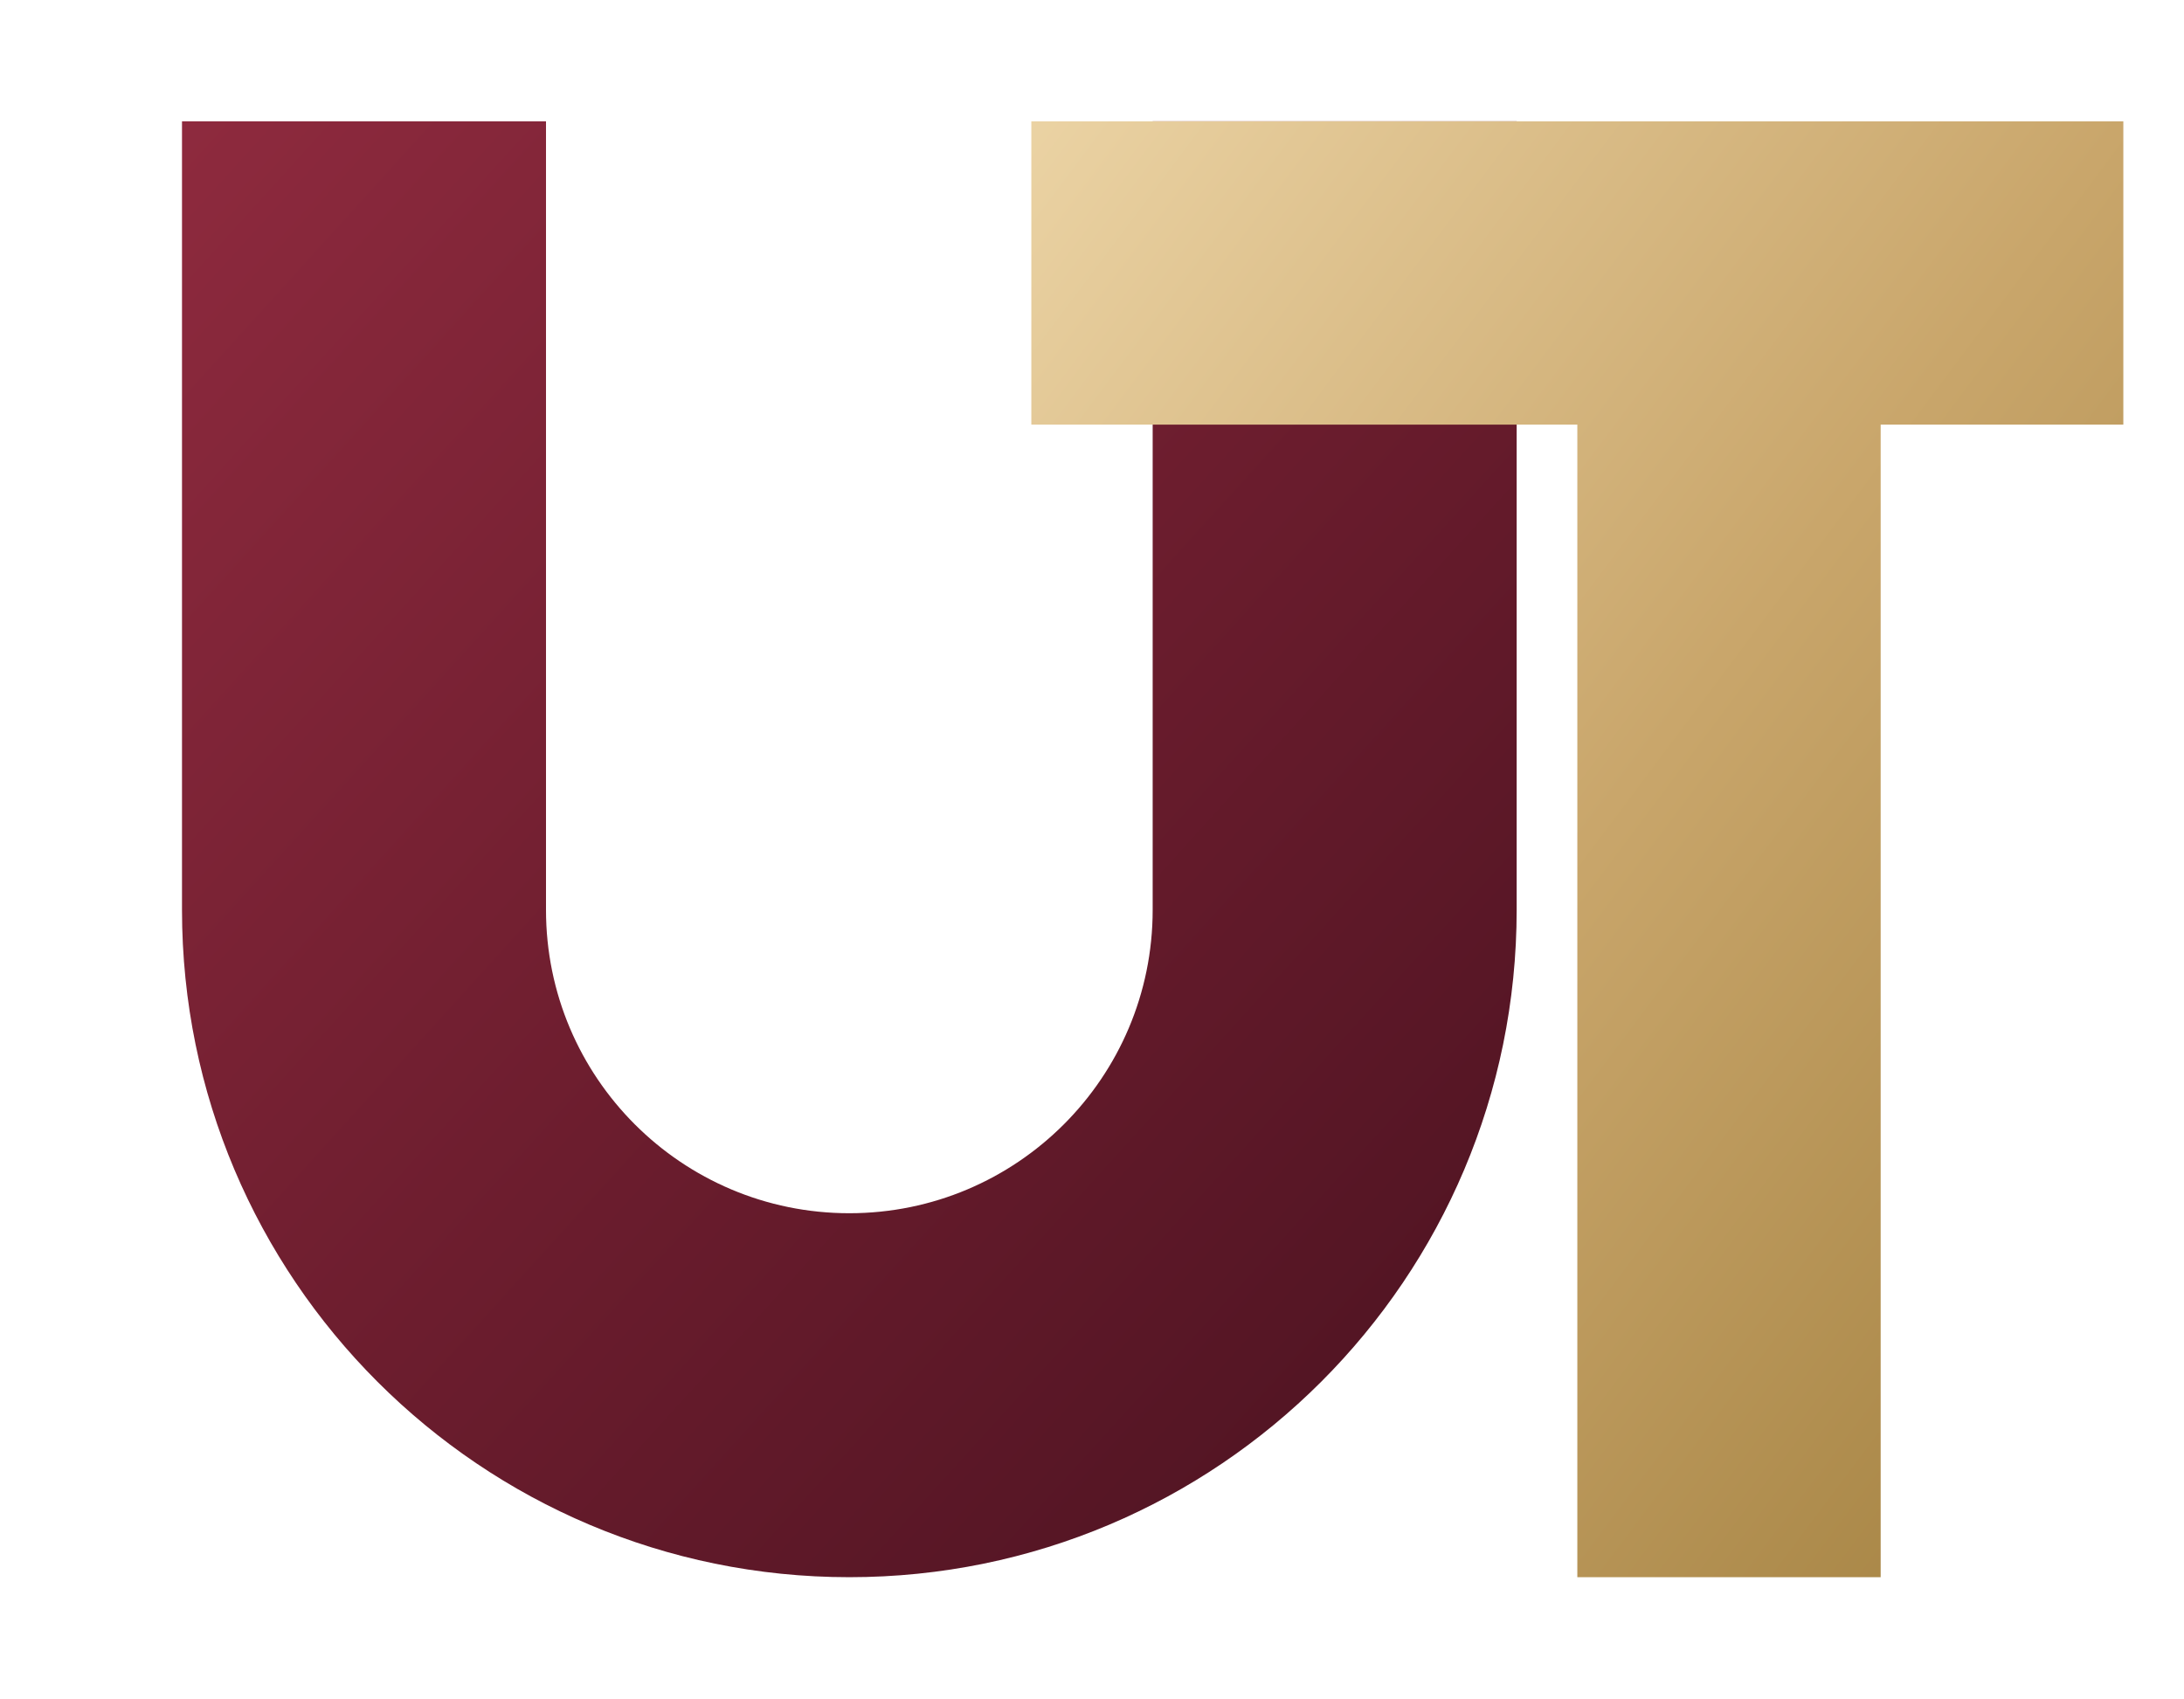
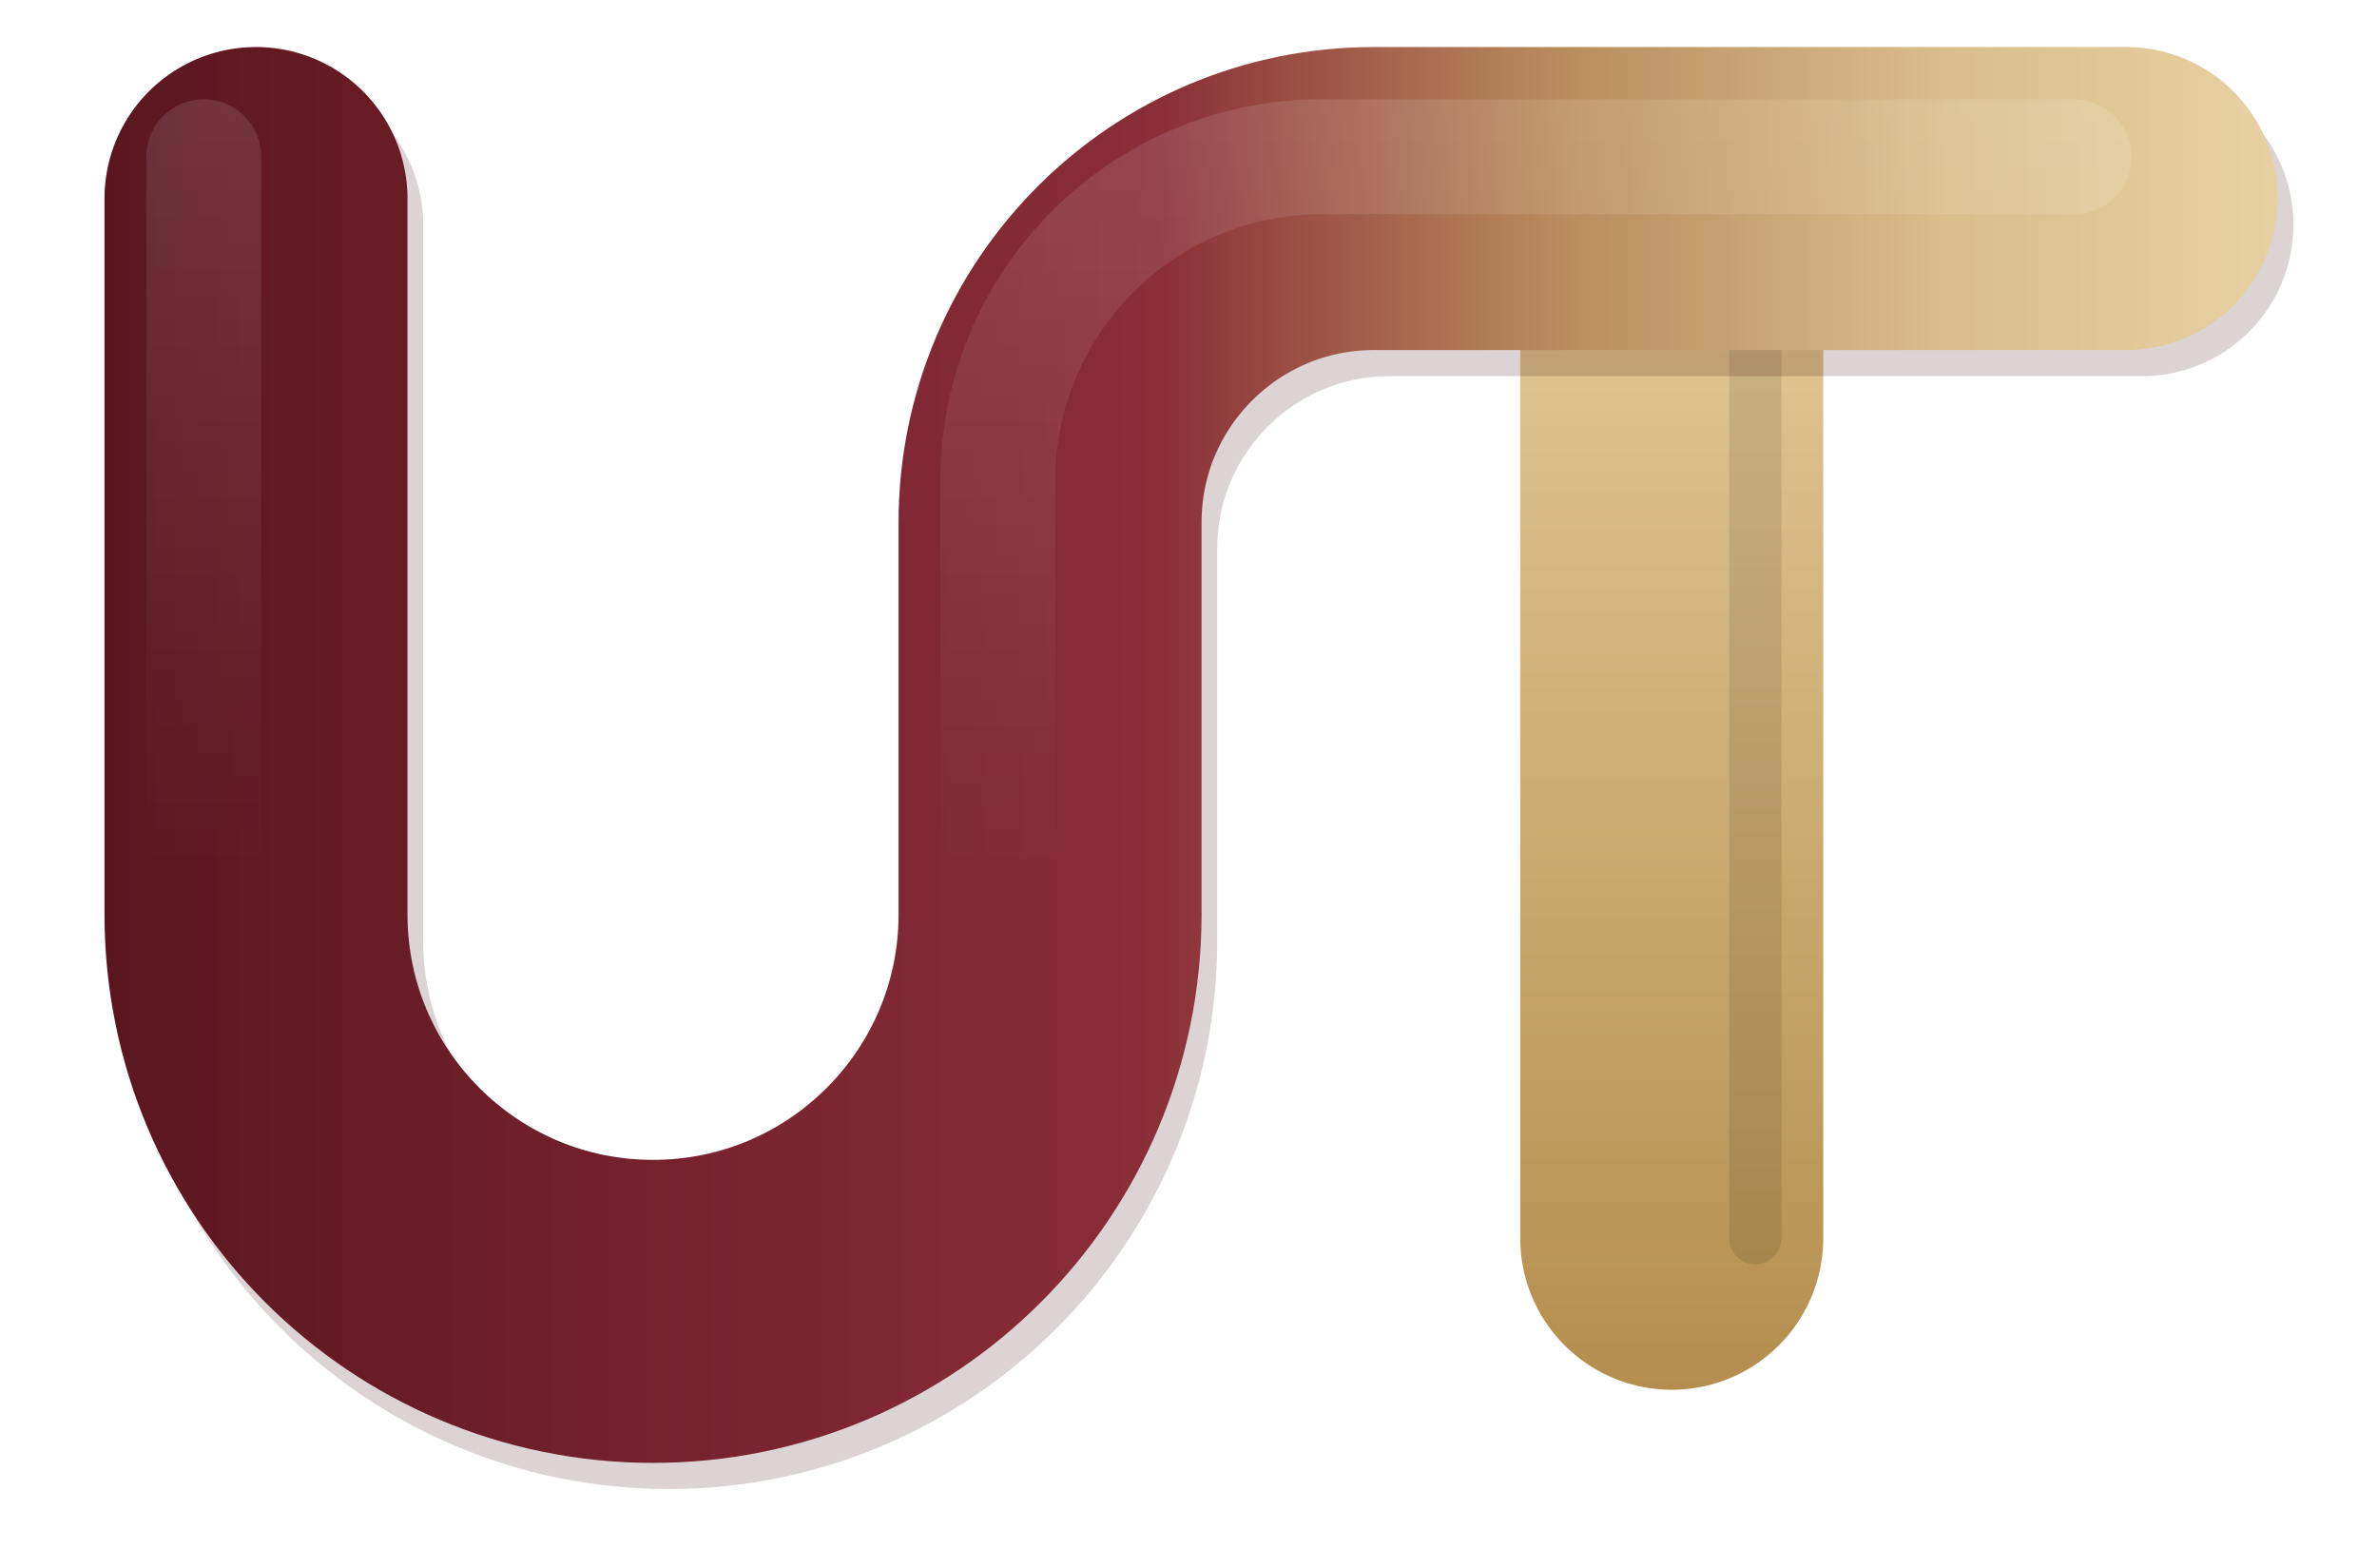
- <svg xmlns="http://www.w3.org/2000/svg" viewBox="0 0 72 56" role="img" aria-label="UTech Experts">
+ <svg xmlns="http://www.w3.org/2000/svg" viewBox="150 0 455 300" role="img" aria-label="UTECH EXPERTS - Technology Solutions">
  <defs>
-     <linearGradient id="ut-burgundy" x1="0" y1="0" x2="1" y2="1">
-       <stop offset="0" stop-color="#8E2A3E" />
-       <stop offset="0.5" stop-color="#6C1D2E" />
-       <stop offset="1" stop-color="#4A1220" />
+     <linearGradient id="ut" gradientUnits="userSpaceOnUse" x1="170" y1="0" x2="590" y2="0">
+       <stop offset="0" stop-color="#5A161E" />
+       <stop offset="0.3" stop-color="#7A2430" />
+       <stop offset="0.48" stop-color="#8A2E38" />
+       <stop offset="0.66" stop-color="#B98B5C" />
+       <stop offset="0.84" stop-color="#D9BE8C" />
+       <stop offset="1" stop-color="#E8D2A4" />
    </linearGradient>
-     <linearGradient id="ut-gold" x1="0" y1="0" x2="1" y2="1">
-       <stop offset="0" stop-color="#EBD3A4" />
-       <stop offset="0.5" stop-color="#C9A66B" />
-       <stop offset="1" stop-color="#A2803F" />
+     <linearGradient id="stem" gradientUnits="userSpaceOnUse" x1="0" y1="40" x2="0" y2="270">
+       <stop offset="0" stop-color="#E4CB97" />
+       <stop offset="1" stop-color="#B38D4D" />
+     </linearGradient>
+     <linearGradient id="shade" gradientUnits="userSpaceOnUse" x1="0" y1="0" x2="0" y2="290">
+       <stop offset="0" stop-color="#FFFFFF" stop-opacity="0.14" />
+       <stop offset="0.6" stop-color="#FFFFFF" stop-opacity="0" />
    </linearGradient>
  </defs>
-   <path fill="url(#ut-burgundy)" d="M6 4H18V30A10 10 0 0 0 38 30V4H50V30A22 22 0 0 1 6 30Z" />
-   <path fill="url(#ut-gold)" d="M34 4H70V14H62V52H52V14H34Z" />
+   <path d="M470 60V237" fill="none" stroke="url(#stem)" stroke-width="58" stroke-linecap="round" />
+   <path d="M470 60V237" fill="none" stroke="#000" stroke-opacity="0.10" stroke-width="10" stroke-linecap="round" transform="translate(16 0)" />
+   <path d="M199 38V175A76 76 0 0 0 351 175V100A62 62 0 0 1 413 38H557" fill="none" stroke="#3E0E14" stroke-opacity="0.18" stroke-width="58" stroke-linecap="round" stroke-linejoin="round" transform="translate(3 5)" />
+   <path d="M199 38V175A76 76 0 0 0 351 175V100A62 62 0 0 1 413 38H557" fill="none" stroke="url(#ut)" stroke-width="58" stroke-linecap="round" stroke-linejoin="round" />
+   <path d="M199 38V175A76 76 0 0 0 351 175V100A62 62 0 0 1 413 38H557" fill="none" stroke="url(#shade)" stroke-width="22" stroke-linecap="round" stroke-linejoin="round" transform="translate(-10 -8)" />
</svg>
